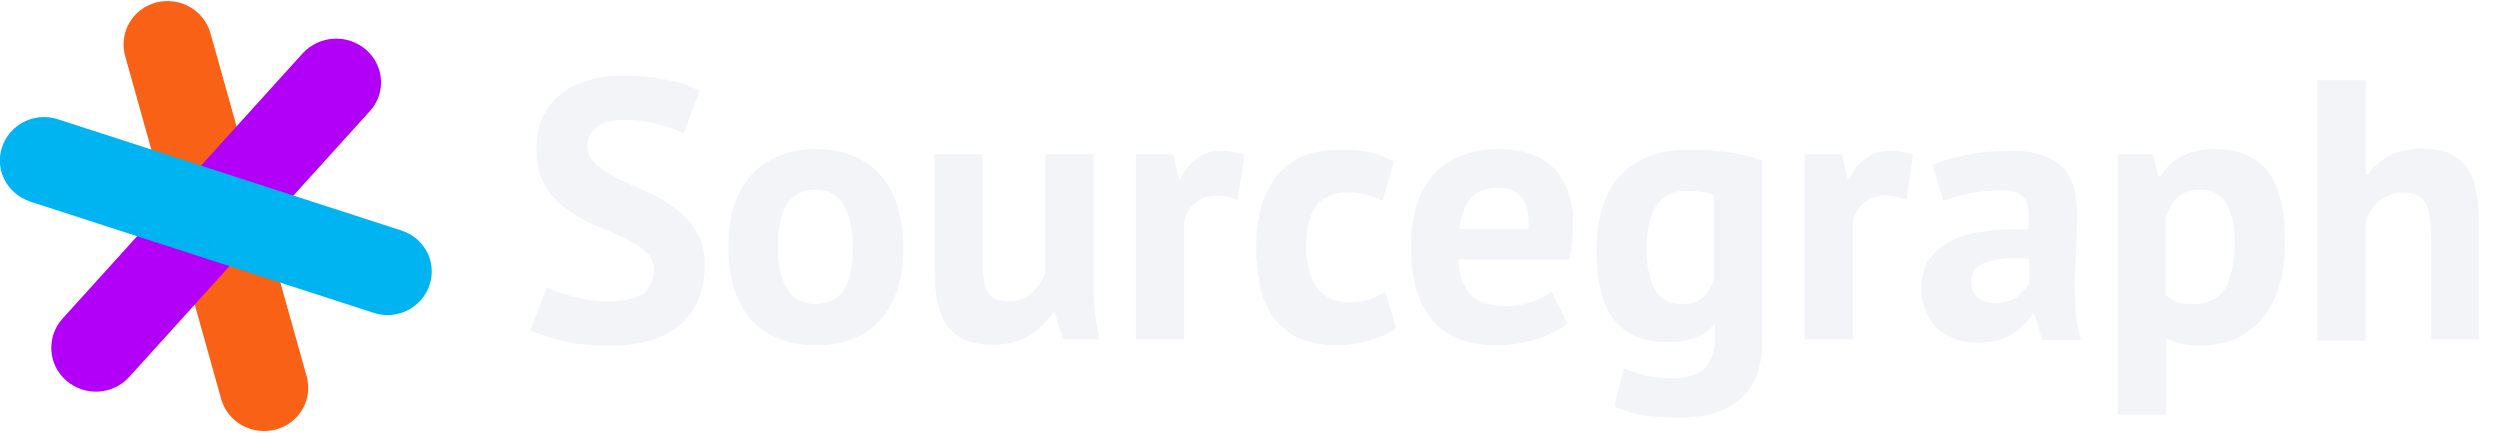
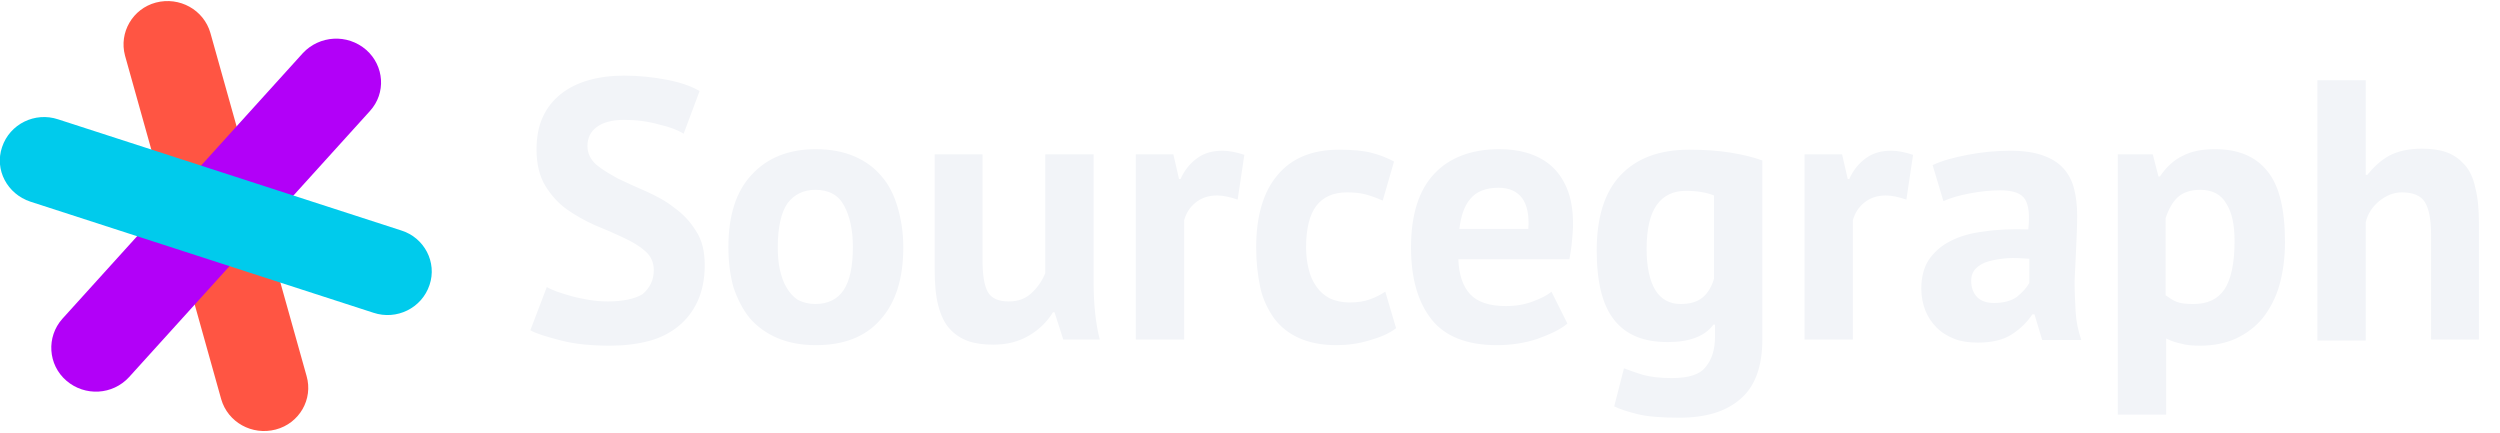
<svg xmlns="http://www.w3.org/2000/svg" xmlns:xlink="http://www.w3.org/1999/xlink" version="1.1" id="Layer_1" x="0px" y="0px" viewBox="0 0 486 84" style="enable-background:new 0 0 486 84;" xml:space="preserve">
  <style type="text/css">
	.st0{clip-path:url(#SVGID_2_);}
- 	.st1{fill:#F96216;}
+ 	.st1{fill:#FF5543;}
	.st2{fill:#B200F8;}
- 	.st3{fill:#00B4F2;}
+ 	.st3{fill:#00CBEC;}
	.st4{fill:#F2F4F8;}
</style>
  <g>
    <defs>
      <rect id="SVGID_1_" width="486" height="84" />
    </defs>
    <clipPath id="SVGID_2_">
      <use xlink:href="#SVGID_1_" style="overflow:visible;" />
    </clipPath>
    <g class="st0">
      <path class="st1" d="M24.3,10.8L43,77.6c1.3,4.5,6,7.1,10.6,5.9c4.6-1.2,7.3-5.9,6-10.4L40.9,6.4c-1.3-4.5-6-7.1-10.6-5.9    C25.8,1.7,23.1,6.3,24.3,10.8z" />
      <path class="st2" d="M58.9,10.3L12.1,62C9,65.5,9.3,70.9,12.9,74c3.6,3.1,9,2.8,12.2-0.7l46.8-51.7c3.2-3.5,2.8-8.8-0.7-11.9    C67.5,6.5,62.1,6.9,58.9,10.3z" />
      <path class="st3" d="M5.9,39.2l66.7,21.6c4.5,1.5,9.4-0.9,10.9-5.4c1.5-4.4-1-9.2-5.5-10.6L11.3,23.2c-4.5-1.5-9.4,0.9-10.9,5.4    C-1.1,33,1.4,37.7,5.9,39.2z" />
      <path class="st4" d="M127.1,52.5c0-1.5-0.6-2.8-1.7-3.7c-1.1-1-2.5-1.8-4.2-2.6c-1.7-0.8-3.5-1.6-5.5-2.4c-2-0.9-3.8-1.9-5.5-3.1    c-1.7-1.2-3.1-2.8-4.2-4.6c-1.1-1.8-1.7-4.2-1.7-7c0-2.4,0.4-4.6,1.2-6.3c0.8-1.8,2-3.3,3.5-4.5c1.5-1.2,3.3-2.1,5.4-2.7    c2.1-0.6,4.4-0.9,6.9-0.9c2.9,0,5.7,0.3,8.3,0.8c2.6,0.5,4.7,1.2,6.4,2.2l-3.1,8.3c-1.1-0.7-2.6-1.3-4.8-1.8    c-2.1-0.6-4.4-0.9-6.8-0.9c-2.3,0-4.1,0.5-5.3,1.4c-1.2,0.9-1.8,2.1-1.8,3.7c0,1.4,0.6,2.6,1.7,3.6c1.2,1,2.6,1.8,4.2,2.7    c1.7,0.8,3.6,1.7,5.5,2.5c2,0.9,3.9,1.9,5.5,3.2c1.7,1.2,3.1,2.7,4.2,4.5c1.2,1.8,1.7,4,1.7,6.7s-0.5,5-1.4,7    c-0.9,1.9-2.1,3.5-3.7,4.8c-1.6,1.3-3.5,2.3-5.8,2.9c-2.3,0.6-4.8,0.9-7.5,0.9c-3.6,0-6.8-0.3-9.5-1s-4.8-1.3-6-2l3.2-8.4    c0.5,0.3,1.2,0.6,2,0.9c0.9,0.3,1.8,0.6,2.9,0.9c1.1,0.3,2.2,0.5,3.3,0.7c1.2,0.2,2.4,0.3,3.7,0.3c2.9,0,5.2-0.5,6.7-1.4    C126.3,56,127.1,54.5,127.1,52.5z M141.6,48c0-6.1,1.5-10.8,4.5-14c3-3.3,7.2-5,12.5-5c2.9,0,5.4,0.5,7.5,1.4    c2.1,0.9,3.9,2.2,5.3,3.9c1.4,1.6,2.4,3.6,3.1,6c0.7,2.4,1.1,4.9,1.1,7.8c0,6.1-1.5,10.8-4.5,14.1c-2.9,3.3-7.1,4.9-12.5,4.9    c-2.9,0-5.4-0.5-7.5-1.4s-3.9-2.2-5.3-3.8c-1.4-1.7-2.4-3.7-3.2-6C141.9,53.4,141.6,50.8,141.6,48z M151.2,48c0,1.6,0.1,3,0.4,4.4    c0.3,1.3,0.7,2.5,1.3,3.5c0.6,1,1.3,1.8,2.2,2.4c1,0.5,2.1,0.8,3.4,0.8c2.4,0,4.3-0.9,5.5-2.7s1.8-4.6,1.8-8.4c0-3.3-0.6-6-1.7-8    c-1.1-2.1-3-3.1-5.6-3.1c-2.3,0-4.1,0.9-5.4,2.6C151.9,41.2,151.2,44.1,151.2,48z M191,30v20.4c0,2.9,0.3,5,1,6.3    c0.7,1.3,2.1,1.9,4.1,1.9c1.8,0,3.2-0.5,4.4-1.6c1.2-1.1,2.1-2.4,2.7-3.9V30h9.4v25.1c0,2,0.1,3.9,0.3,5.8    c0.2,1.9,0.5,3.6,0.9,5.1h-7.1l-1.7-5.3h-0.3c-1.1,1.8-2.6,3.3-4.6,4.5s-4.3,1.8-7,1.8c-1.8,0-3.5-0.2-4.9-0.7    c-1.4-0.5-2.6-1.3-3.6-2.4c-1-1.1-1.7-2.6-2.2-4.5c-0.5-1.9-0.7-4.2-0.7-7.1V30H191z M240.6,38.8c-1.5-0.5-2.8-0.8-4-0.8    c-1.7,0-3.1,0.5-4.2,1.4c-1.1,0.9-1.8,2-2.2,3.4V66h-9.4V30h7.3l1.1,4.8h0.3c0.8-1.8,1.9-3.1,3.3-4.1c1.4-1,3-1.4,4.9-1.4    c1.2,0,2.7,0.3,4.2,0.8L240.6,38.8z M271.4,63.8c-1.4,1.1-3.2,1.8-5.3,2.4c-2,0.6-4.1,0.9-6.3,0.9c-2.9,0-5.3-0.5-7.3-1.4    c-2-0.9-3.6-2.2-4.8-3.8c-1.2-1.7-2.2-3.7-2.7-6c-0.5-2.4-0.8-4.9-0.8-7.8c0-6.1,1.4-10.8,4.1-14c2.7-3.3,6.7-5,12-5    c2.6,0,4.8,0.2,6.3,0.6c1.6,0.4,3.1,1,4.4,1.7l-2.2,7.6c-1.1-0.5-2.2-0.9-3.3-1.2c-1.1-0.3-2.3-0.4-3.7-0.4    c-2.6,0-4.6,0.9-5.9,2.6c-1.3,1.7-2,4.4-2,8.1c0,1.5,0.2,3,0.5,4.2c0.3,1.3,0.8,2.4,1.5,3.4c0.7,1,1.5,1.7,2.6,2.3    c1.1,0.5,2.4,0.8,3.8,0.8c1.6,0,2.9-0.2,4-0.6c1.1-0.4,2.1-0.9,3-1.5L271.4,63.8z M304.7,62.9c-1.4,1.2-3.4,2.1-5.9,3    c-2.4,0.8-5.1,1.2-7.8,1.2c-5.8,0-10.1-1.7-12.7-5c-2.7-3.4-4-8.1-4-14c0-6.3,1.5-11.1,4.5-14.3c3-3.2,7.3-4.8,12.7-4.8    c1.8,0,3.6,0.2,5.3,0.7s3.3,1.3,4.6,2.4c1.3,1.1,2.4,2.6,3.2,4.5c0.8,1.9,1.2,4.2,1.2,7c0,1-0.1,2.1-0.2,3.2    c-0.1,1.2-0.3,2.4-0.5,3.6h-21.6c0.1,3,0.9,5.3,2.3,6.8c1.4,1.5,3.7,2.3,6.9,2.3c2,0,3.7-0.3,5.3-0.9c1.6-0.6,2.8-1.2,3.6-1.9    L304.7,62.9z M291.3,36.5c-2.4,0-4.3,0.7-5.5,2.2c-1.2,1.4-1.8,3.4-2.1,5.8h13.4c0.2-2.6-0.2-4.6-1.2-6    C294.9,37.2,293.4,36.5,291.3,36.5z M342.6,66c0,5.2-1.4,9.1-4.2,11.5c-2.8,2.5-6.8,3.7-11.9,3.7c-3.5,0-6.2-0.2-8.2-0.7    c-2-0.5-3.5-1-4.5-1.5l1.9-7.4c1.1,0.4,2.4,0.9,3.8,1.3c1.5,0.4,3.3,0.6,5.5,0.6c3.3,0,5.5-0.7,6.6-2.2c1.2-1.4,1.8-3.4,1.8-5.9    v-2.3h-0.3c-1.7,2.3-4.7,3.4-8.9,3.4c-4.7,0-8.1-1.4-10.4-4.3c-2.3-2.9-3.4-7.4-3.4-13.5c0-6.4,1.5-11.3,4.6-14.6    c3.1-3.3,7.5-5,13.4-5c3.1,0,5.8,0.2,8.2,0.6c2.4,0.4,4.4,0.9,6,1.5V66z M326.7,59.1c1.8,0,3.2-0.4,4.2-1.2c1-0.8,1.8-2,2.3-3.7    V38c-1.5-0.6-3.3-0.9-5.5-0.9c-2.4,0-4.3,0.9-5.6,2.7c-1.3,1.8-2,4.6-2,8.6c0,3.5,0.6,6.2,1.7,8C322.9,58.2,324.6,59.1,326.7,59.1    z M370.6,38.8c-1.5-0.5-2.8-0.8-4-0.8c-1.7,0-3.1,0.5-4.2,1.4c-1.1,0.9-1.8,2-2.2,3.4V66h-9.4V30h7.3l1.1,4.8h0.3    c0.8-1.8,1.9-3.1,3.3-4.1c1.4-1,3-1.4,4.9-1.4c1.2,0,2.7,0.3,4.2,0.8L370.6,38.8z M375.7,32.1c1.9-0.9,4.2-1.5,6.8-2    c2.6-0.5,5.4-0.8,8.3-0.8c2.5,0,4.6,0.3,6.3,0.9c1.7,0.6,3,1.4,4,2.5c1,1.1,1.7,2.4,2.1,4c0.4,1.5,0.6,3.3,0.6,5.2    c0,2.1-0.1,4.2-0.2,6.4c-0.1,2.1-0.2,4.2-0.3,6.3c0,2.1,0.1,4.1,0.2,6c0.1,1.9,0.5,3.7,1.1,5.5H397l-1.5-5h-0.4    c-1,1.5-2.3,2.8-4,3.9c-1.7,1.1-3.9,1.6-6.6,1.6c-1.7,0-3.2-0.2-4.5-0.7c-1.3-0.5-2.5-1.2-3.5-2.2c-1-1-1.7-2.1-2.2-3.3    c-0.5-1.3-0.8-2.7-0.8-4.3c0-2.2,0.5-4.1,1.4-5.5c1-1.5,2.4-2.8,4.2-3.7c1.9-1,4.1-1.6,6.6-1.9c2.6-0.4,5.5-0.5,8.6-0.4    c0.3-2.7,0.1-4.6-0.6-5.8c-0.7-1.2-2.3-1.8-4.8-1.8c-1.9,0-3.9,0.2-6,0.6c-2.1,0.4-3.8,0.9-5.1,1.5L375.7,32.1z M387.6,58.9    c1.9,0,3.4-0.4,4.5-1.2c1.1-0.9,1.9-1.8,2.4-2.7v-4.7c-1.5-0.1-2.9-0.2-4.3-0.1c-1.3,0.1-2.5,0.3-3.6,0.6    c-1.1,0.3-1.9,0.8-2.5,1.4c-0.6,0.6-0.9,1.4-0.9,2.4c0,1.3,0.4,2.4,1.2,3.2C385.1,58.5,386.2,58.9,387.6,58.9z M411.7,30h6.8    l1.1,4.3h0.3c1.2-1.8,2.7-3.2,4.4-4c1.7-0.9,3.8-1.3,6.3-1.3c4.5,0,7.9,1.4,10.2,4.3c2.3,2.8,3.4,7.4,3.4,13.8    c0,3.1-0.4,5.9-1.1,8.4c-0.7,2.4-1.8,4.5-3.2,6.3c-1.4,1.7-3.1,3-5.2,4c-2,0.9-4.3,1.4-7,1.4c-1.5,0-2.7-0.1-3.7-0.4    c-1-0.2-1.9-0.5-2.9-1v14.8h-9.4V30z M427.7,36.9c-1.8,0-3.3,0.5-4.3,1.4c-1,0.9-1.8,2.3-2.4,4.1v15c0.7,0.5,1.4,1,2.2,1.3    c0.8,0.3,1.9,0.4,3.2,0.4c2.7,0,4.7-0.9,6-2.8c1.3-1.9,2-5.1,2-9.4c0-3.2-0.5-5.6-1.6-7.3C431.8,37.8,430.1,36.9,427.7,36.9z     M472.6,66V45.6c0-2.9-0.4-5-1.2-6.3s-2.3-1.9-4.5-1.9c-1.6,0-3,0.6-4.4,1.7c-1.3,1.1-2.2,2.4-2.6,4.1v23h-9.4V15.6h9.4V34h0.3    c1.2-1.5,2.6-2.8,4.2-3.7c1.7-0.9,3.8-1.4,6.4-1.4c1.8,0,3.4,0.2,4.8,0.7s2.5,1.3,3.5,2.4c1,1.1,1.7,2.6,2.1,4.5    c0.5,1.9,0.7,4.2,0.7,7V66H472.6z" />
    </g>
  </g>
</svg>
